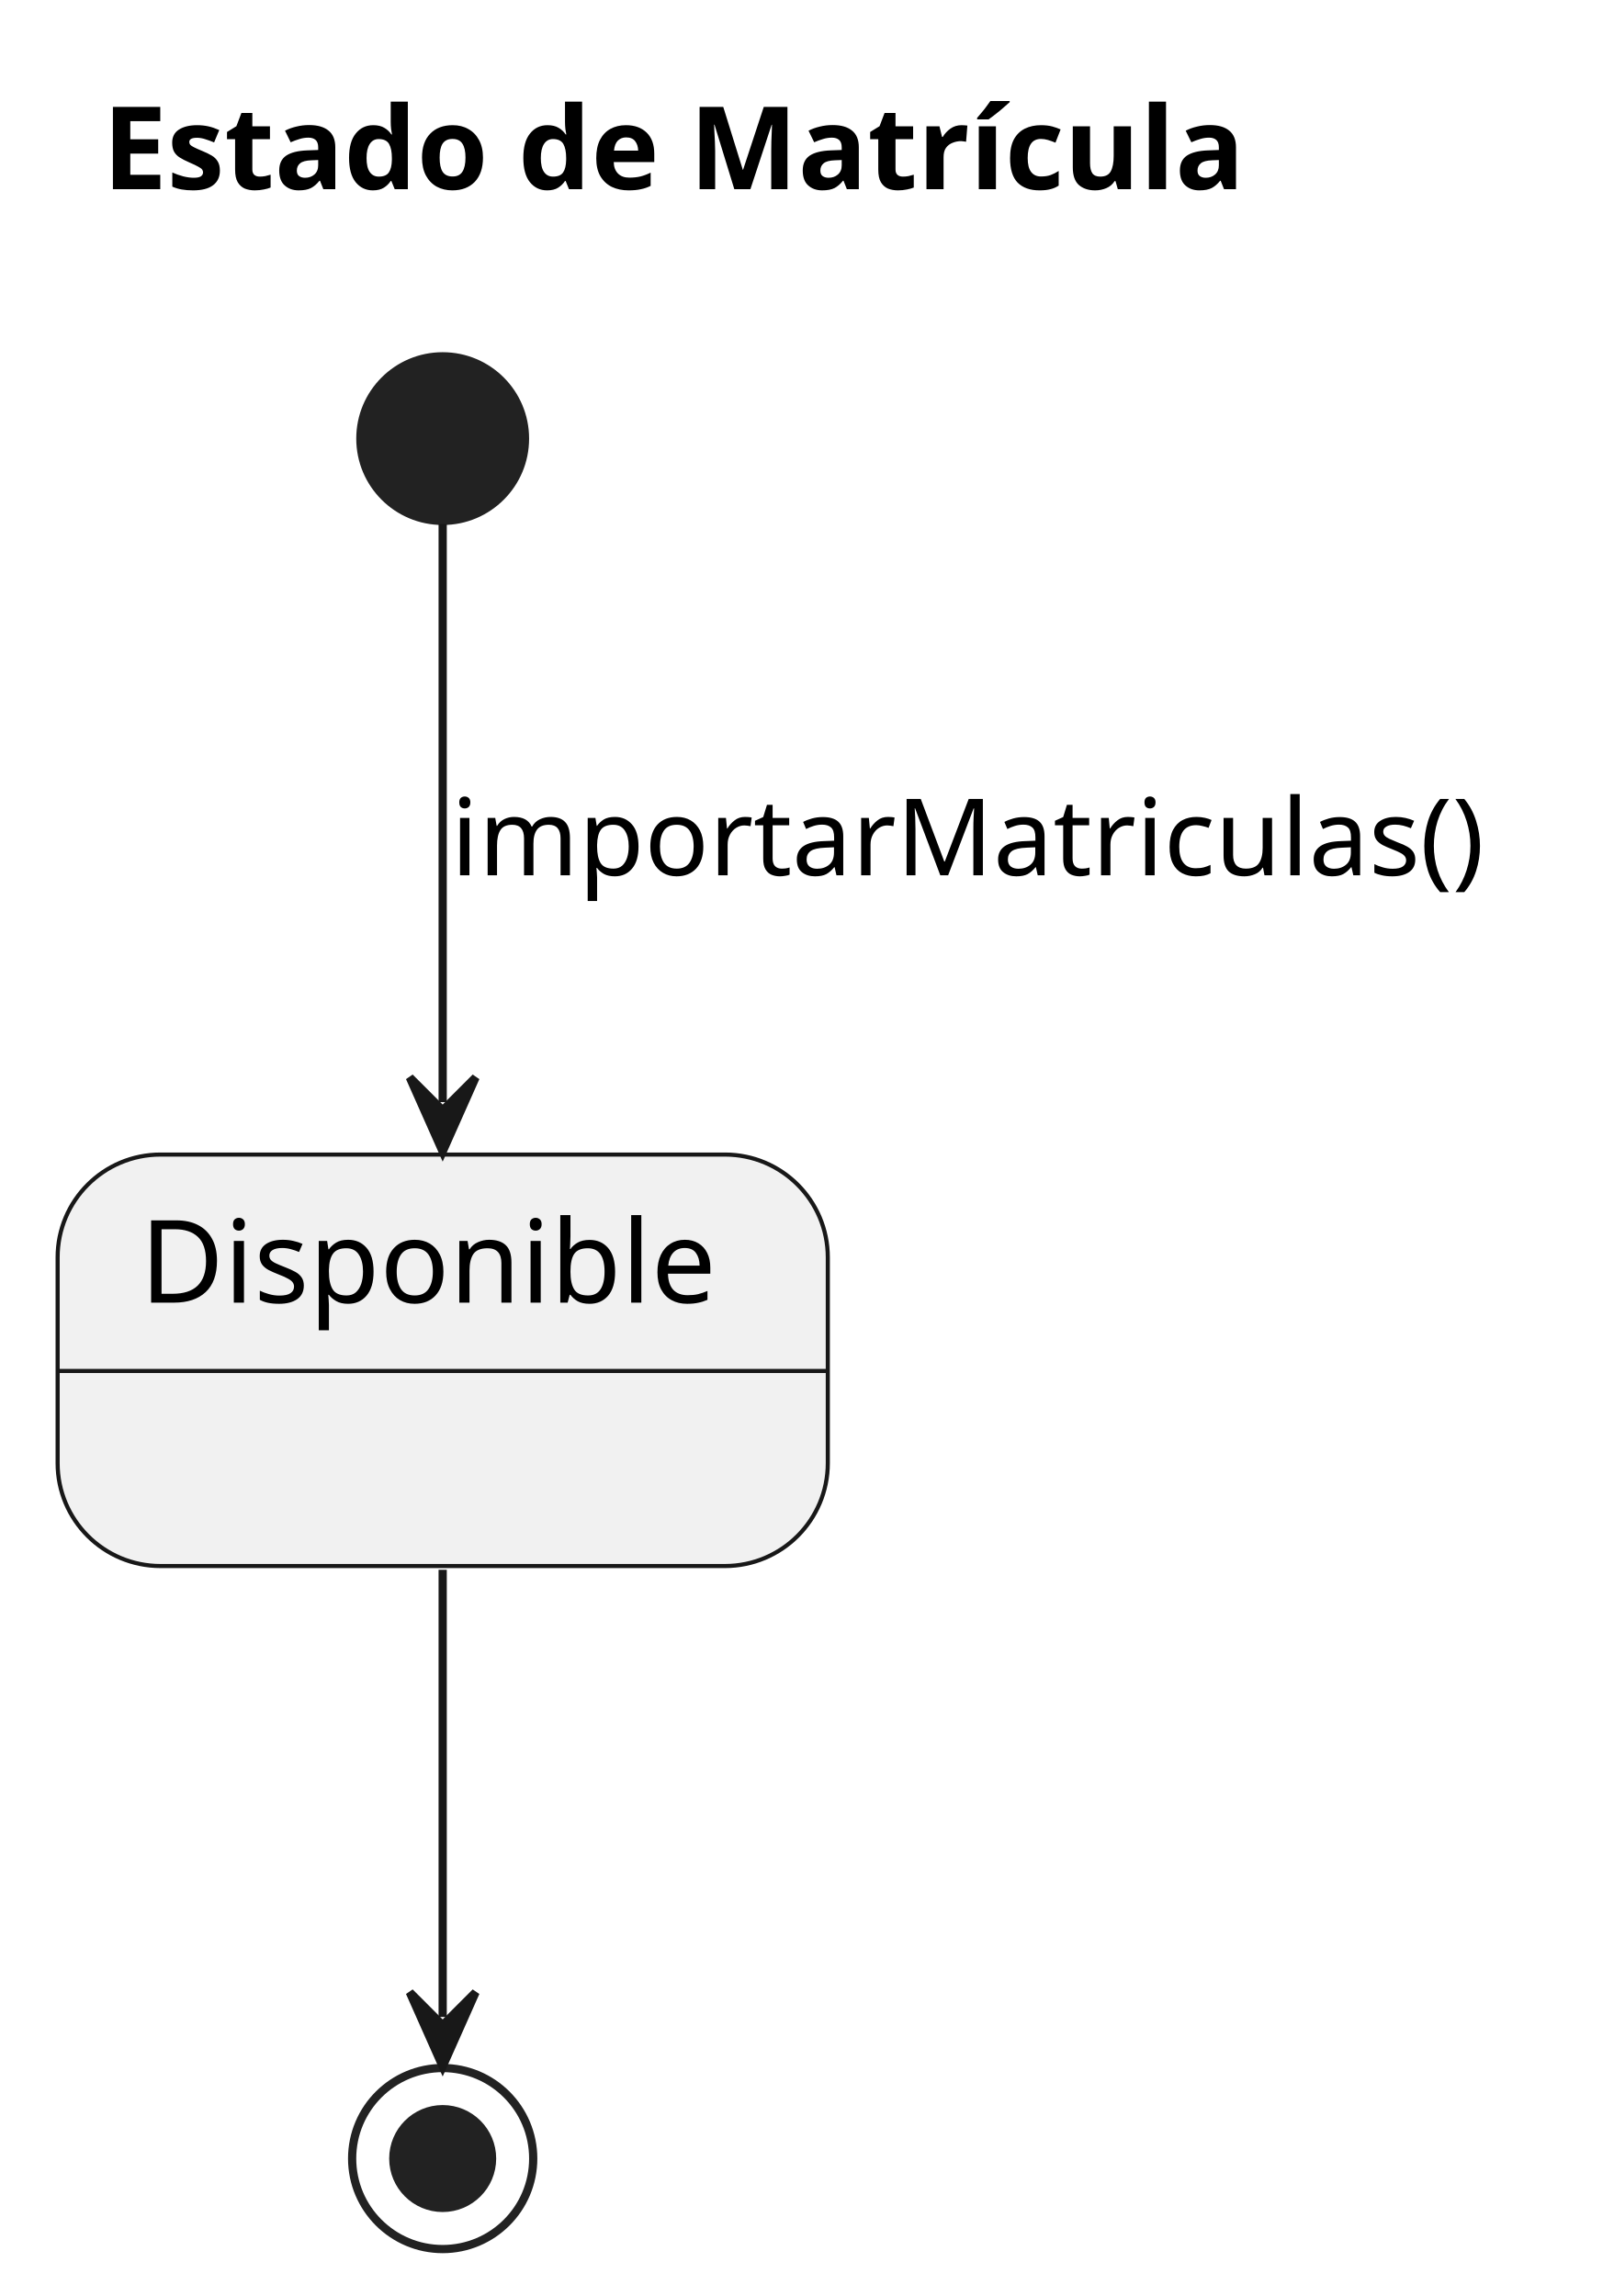
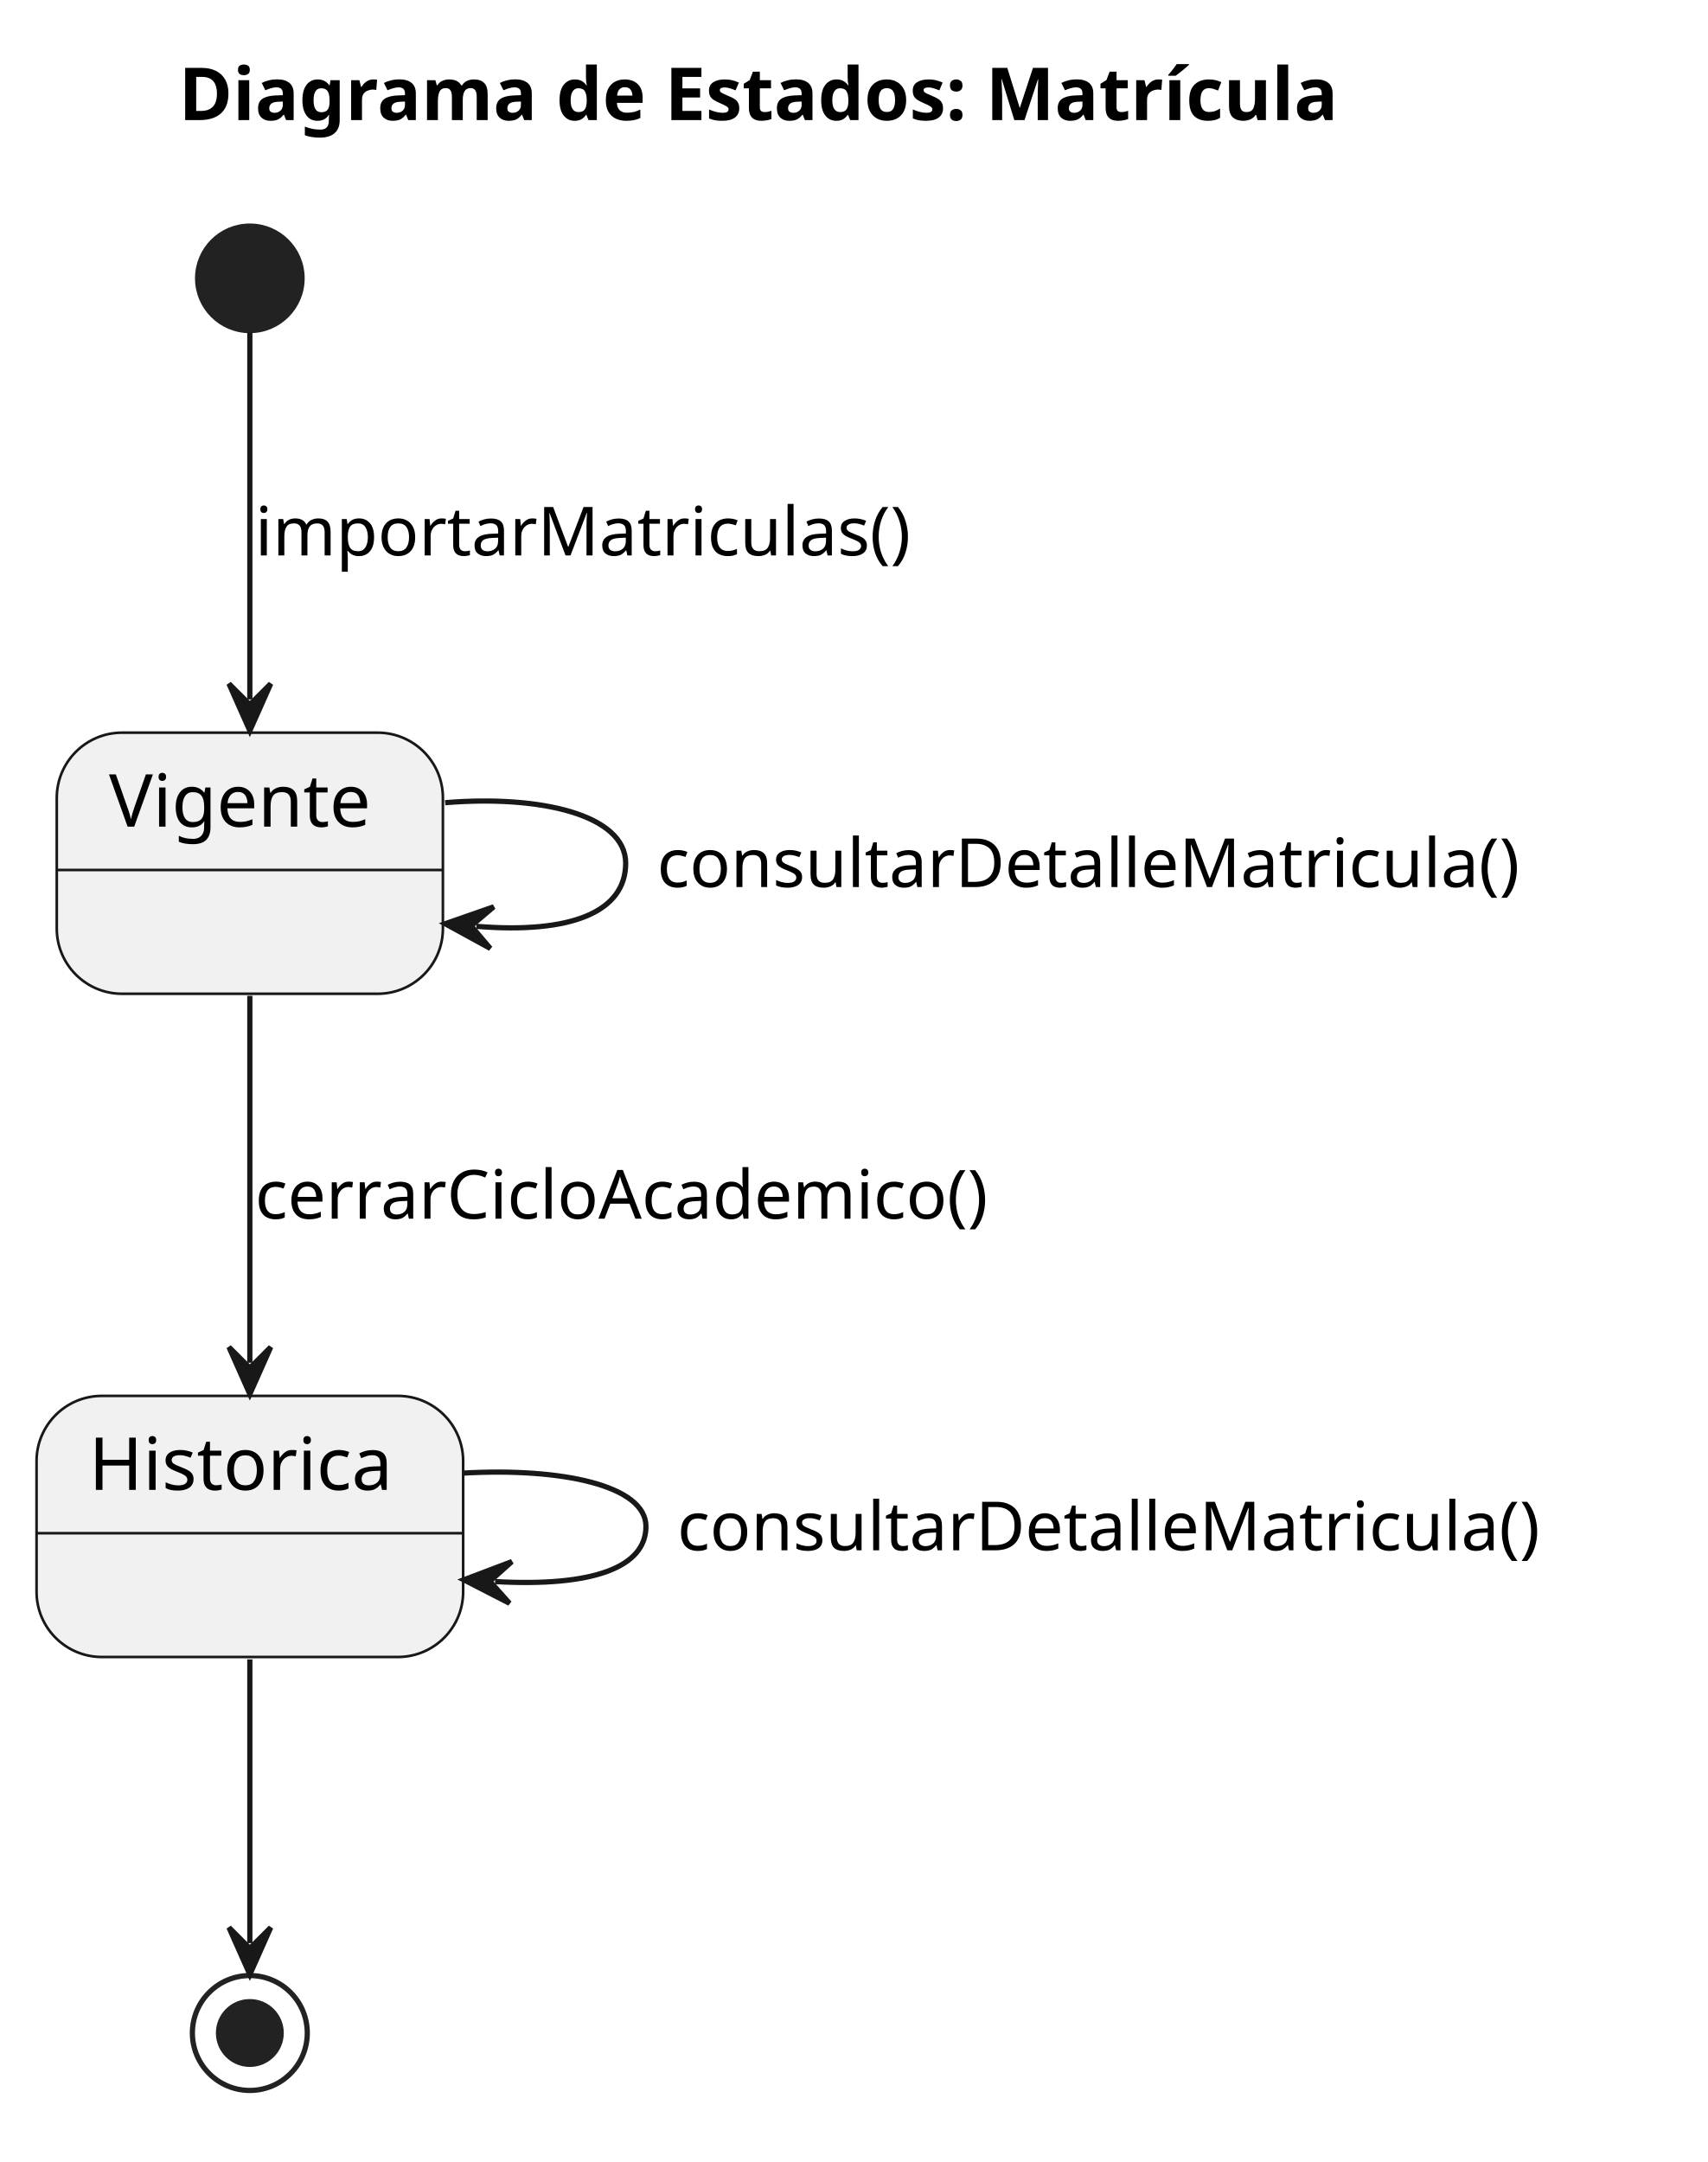
- <svg xmlns="http://www.w3.org/2000/svg" contentStyleType="text/css" data-diagram-type="STATE" height="279px" preserveAspectRatio="none" style="width:196px;height:279px;background:#FFFFFF;" version="1.1" viewBox="0 0 196 279" width="196px" zoomAndPan="magnify">
+ <svg xmlns="http://www.w3.org/2000/svg" contentStyleType="text/css" data-diagram-type="STATE" height="414px" preserveAspectRatio="none" style="width:327px;height:414px;background:#FFFFFF;" version="1.1" viewBox="0 0 327 414" width="327px" zoomAndPan="magnify">
  <defs />
  <g>
-     <g class="title" data-source-line="1">
-       <text fill="#000000" font-family="sans-serif" font-size="14" font-weight="bold" lengthAdjust="spacing" textLength="157.227" x="12.453" y="22.995">Estado de Matrícula</text>
+     <g class="title" data-source-line="2">
+       <text fill="#000000" font-family="sans-serif" font-size="14" font-weight="700" lengthAdjust="spacing" textLength="252.308" x="34.197" y="22.995">Diagrama de Estados: Matrícula</text>
    </g>
-     <ellipse cx="53.78" cy="53.297" fill="#222222" rx="10" ry="10" style="stroke:#222222;stroke-width:1;" />
-     <g>
-       <rect fill="#F1F1F1" height="50" rx="12.5" ry="12.5" style="stroke:#181818;stroke-width:0.5;" width="93.568" x="7" y="140.297" />
-       <line style="stroke:#181818;stroke-width:0.5;" x1="7" x2="100.568" y1="166.594" y2="166.594" />
-       <text fill="#000000" font-family="sans-serif" font-size="14" lengthAdjust="spacing" textLength="73.568" x="17" y="158.292">Disponible</text>
+     <g class="start_entity" data-qualified-name=".start." data-source-line="4" id="ent0002">
+       <ellipse cx="47.84" cy="53.297" fill="#222222" rx="10" ry="10" style="stroke:#222222;stroke-width:1;" />
    </g>
-     <ellipse cx="53.78" cy="262.297" fill="none" rx="11" ry="11" style="stroke:#222222;stroke-width:1;" />
-     <ellipse cx="53.78" cy="262.297" fill="#222222" rx="6" ry="6" style="stroke:#222222;stroke-width:1;" />
-     <g class="link" data-entity-1="ent0002" data-entity-2="ent0003" data-link-type="dependency" data-source-line="3" id="lnk4">
-       <path d="M53.78,63.677 C53.78,80.407 53.78,109.887 53.78,133.927" fill="none" id="*start*-to-Disponible" style="stroke:#181818;stroke-width:1;" />
-       <polygon fill="#181818" points="53.78,139.927,57.78,130.927,53.78,134.927,49.78,130.927,53.78,139.927" style="stroke:#181818;stroke-width:1;" />
-       <text fill="#000000" font-family="sans-serif" font-size="13" lengthAdjust="spacing" textLength="133.352" x="54.78" y="106.364">importarMatriculas()</text>
+     <g class="entity" data-qualified-name="Vigente" id="ent0003">
+       <rect fill="#F1F1F1" height="50" rx="12.5" ry="12.5" style="stroke:#181818;stroke-width:0.5;" width="73.942" x="10.87" y="140.297" />
+       <line style="stroke:#181818;stroke-width:0.5;" x1="10.87" x2="84.812" y1="166.594" y2="166.594" />
+       <text fill="#000000" font-family="sans-serif" font-size="14" lengthAdjust="spacing" textLength="53.942" x="20.87" y="158.292">Vigente</text>
    </g>
-     <g class="link" data-entity-1="ent0003" data-entity-2="ent0005" data-link-type="dependency" data-source-line="5" id="lnk6">
-       <path d="M53.78,190.757 C53.78,210.337 53.78,230.787 53.78,245.097" fill="none" id="Disponible-to-*end*" style="stroke:#181818;stroke-width:1;" />
-       <polygon fill="#181818" points="53.78,251.097,57.78,242.097,53.78,246.097,49.78,242.097,53.78,251.097" style="stroke:#181818;stroke-width:1;" />
+     <g class="entity" data-qualified-name="Historica" id="ent0005">
+       <rect fill="#F1F1F1" height="50" rx="12.5" ry="12.5" style="stroke:#181818;stroke-width:0.5;" width="81.688" x="7" y="267.297" />
+       <line style="stroke:#181818;stroke-width:0.5;" x1="7" x2="88.688" y1="293.594" y2="293.594" />
+       <text fill="#000000" font-family="sans-serif" font-size="14" lengthAdjust="spacing" textLength="61.688" x="17" y="285.292">Historica</text>
+     </g>
+     <g class="end_entity" data-qualified-name=".end." data-source-line="12" id="ent0009">
+       <ellipse cx="47.84" cy="389.297" fill="none" rx="11" ry="11" style="stroke:#222222;stroke-width:1;" />
+       <ellipse cx="47.84" cy="389.297" fill="#222222" rx="6" ry="6" style="stroke:#222222;stroke-width:1;" />
+     </g>
+     <g class="link" data-entity-1="ent0002" data-entity-2="ent0003" data-link-type="dependency" data-source-line="4" id="lnk4">
+       <path d="M47.84,63.677 C47.84,80.407 47.84,109.887 47.84,133.927" fill="none" id="*start*-to-Vigente" style="stroke:#181818;stroke-width:1;" />
+       <polygon fill="#181818" points="47.84,139.927,51.84,130.927,47.84,134.927,43.84,130.927,47.84,139.927" style="stroke:#181818;stroke-width:1;" />
+       <text fill="#000000" font-family="sans-serif" font-size="13" lengthAdjust="spacing" textLength="133.352" x="48.84" y="106.364">importarMatriculas()</text>
+     </g>
+     <g class="link" data-entity-1="ent0003" data-entity-2="ent0005" data-link-type="dependency" data-source-line="7" id="lnk6">
+       <path d="M47.84,190.697 C47.84,212.717 47.84,238.957 47.84,260.957" fill="none" id="Vigente-to-Historica" style="stroke:#181818;stroke-width:1;" />
+       <polygon fill="#181818" points="47.84,266.957,51.84,257.957,47.84,261.957,43.84,257.957,47.84,266.957" style="stroke:#181818;stroke-width:1;" />
+       <text fill="#000000" font-family="sans-serif" font-size="13" lengthAdjust="spacing" textLength="152.325" x="48.84" y="233.364">cerrarCicloAcademico()</text>
+     </g>
+     <g class="link" data-entity-1="ent0003" data-entity-2="ent0003" data-link-type="dependency" data-source-line="9" id="lnk7">
+       <path d="M85.24,153.707 C103.56,152.197 119.81,156.057 119.81,165.297 C119.81,174.537 109.54,178.89 91.22,177.38" fill="none" id="Vigente-to-Vigente" style="stroke:#181818;stroke-width:1;" />
+       <polygon fill="#181818" points="85.24,176.887,93.881,181.613,90.223,177.298,94.538,173.64,85.24,176.887" style="stroke:#181818;stroke-width:1;" />
+       <text fill="#000000" font-family="sans-serif" font-size="13" lengthAdjust="spacing" textLength="177.011" x="125.81" y="169.864">consultarDetalleMatricula()</text>
+     </g>
+     <g class="link" data-entity-1="ent0005" data-entity-2="ent0005" data-link-type="dependency" data-source-line="10" id="lnk8">
+       <path d="M88.81,282.077 C107.47,281.027 123.69,284.437 123.69,292.297 C123.69,300.157 113.46,303.904 94.8,302.854" fill="none" id="Historica-to-Historica" style="stroke:#181818;stroke-width:1;" />
+       <polygon fill="#181818" points="88.81,302.517,97.571,307.016,93.802,302.798,98.02,299.029,88.81,302.517" style="stroke:#181818;stroke-width:1;" />
+       <text fill="#000000" font-family="sans-serif" font-size="13" lengthAdjust="spacing" textLength="177.011" x="129.69" y="296.864">consultarDetalleMatricula()</text>
+     </g>
+     <g class="link" data-entity-1="ent0005" data-entity-2="ent0009" data-link-type="dependency" data-source-line="12" id="lnk10">
+       <path d="M47.84,317.757 C47.84,337.337 47.84,357.787 47.84,372.097" fill="none" id="Historica-to-*end*" style="stroke:#181818;stroke-width:1;" />
+       <polygon fill="#181818" points="47.84,378.097,51.84,369.097,47.84,373.097,43.84,369.097,47.84,378.097" style="stroke:#181818;stroke-width:1;" />
    </g>
  </g>
</svg>
